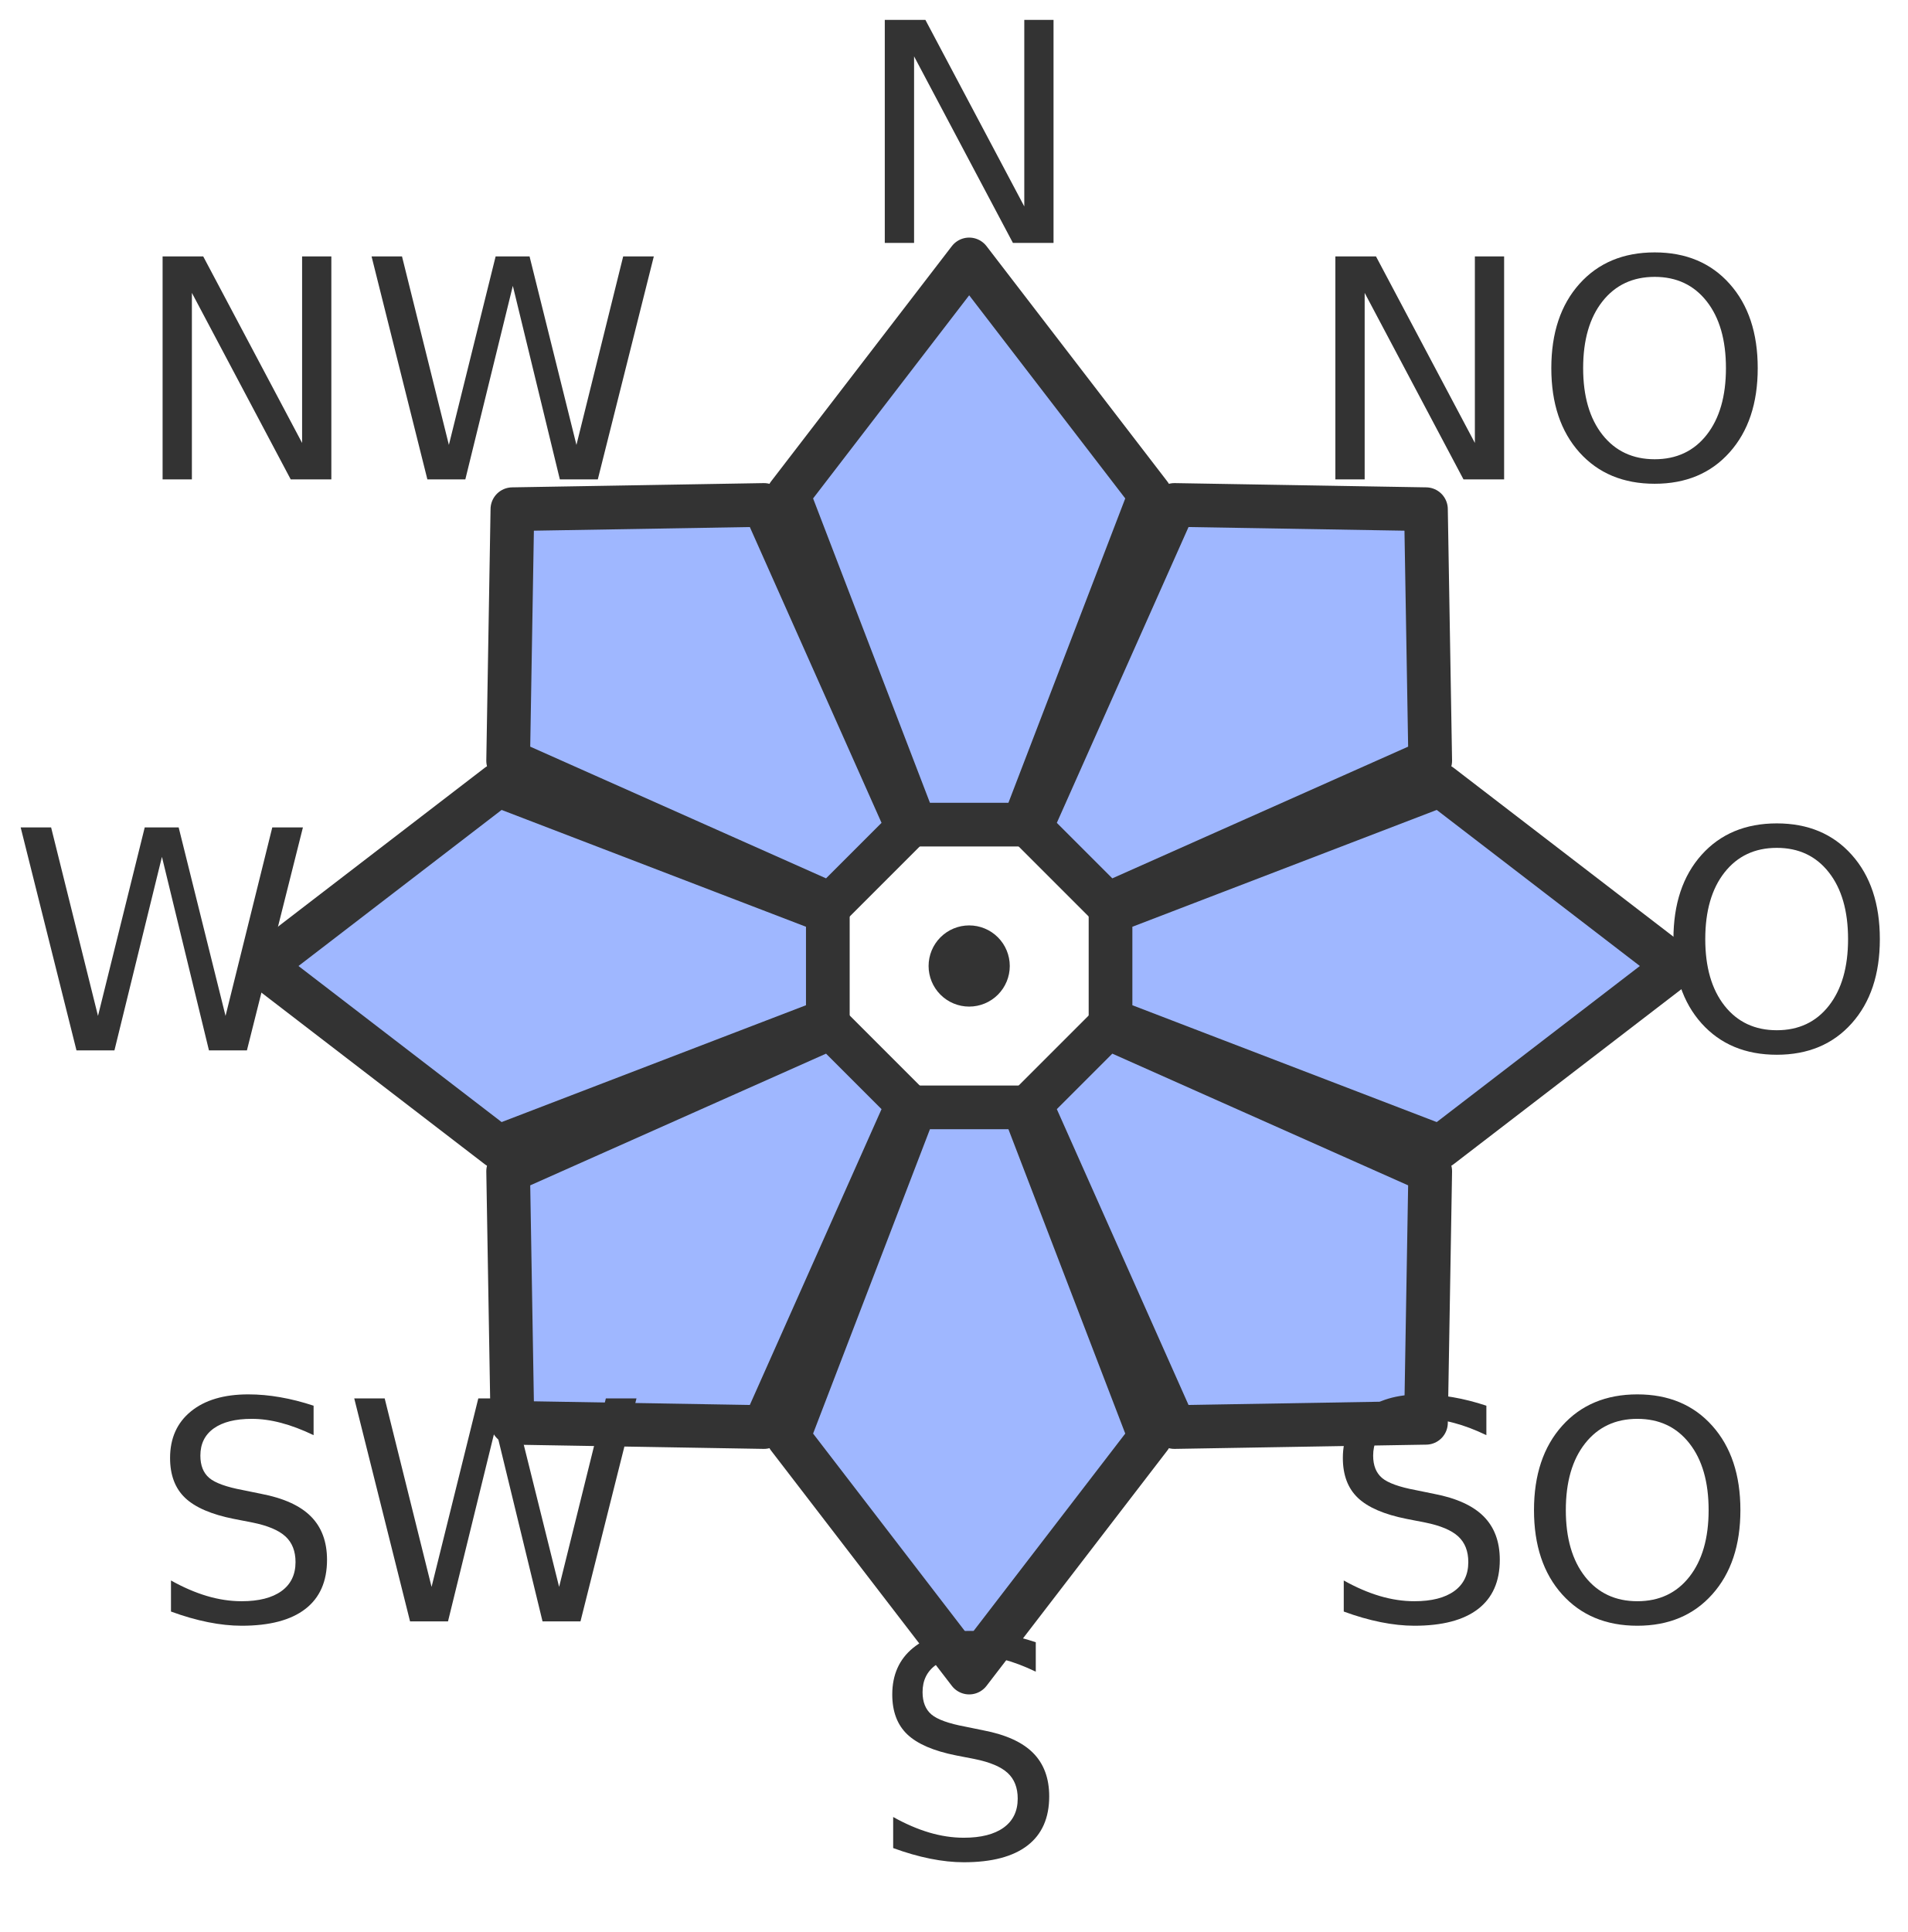
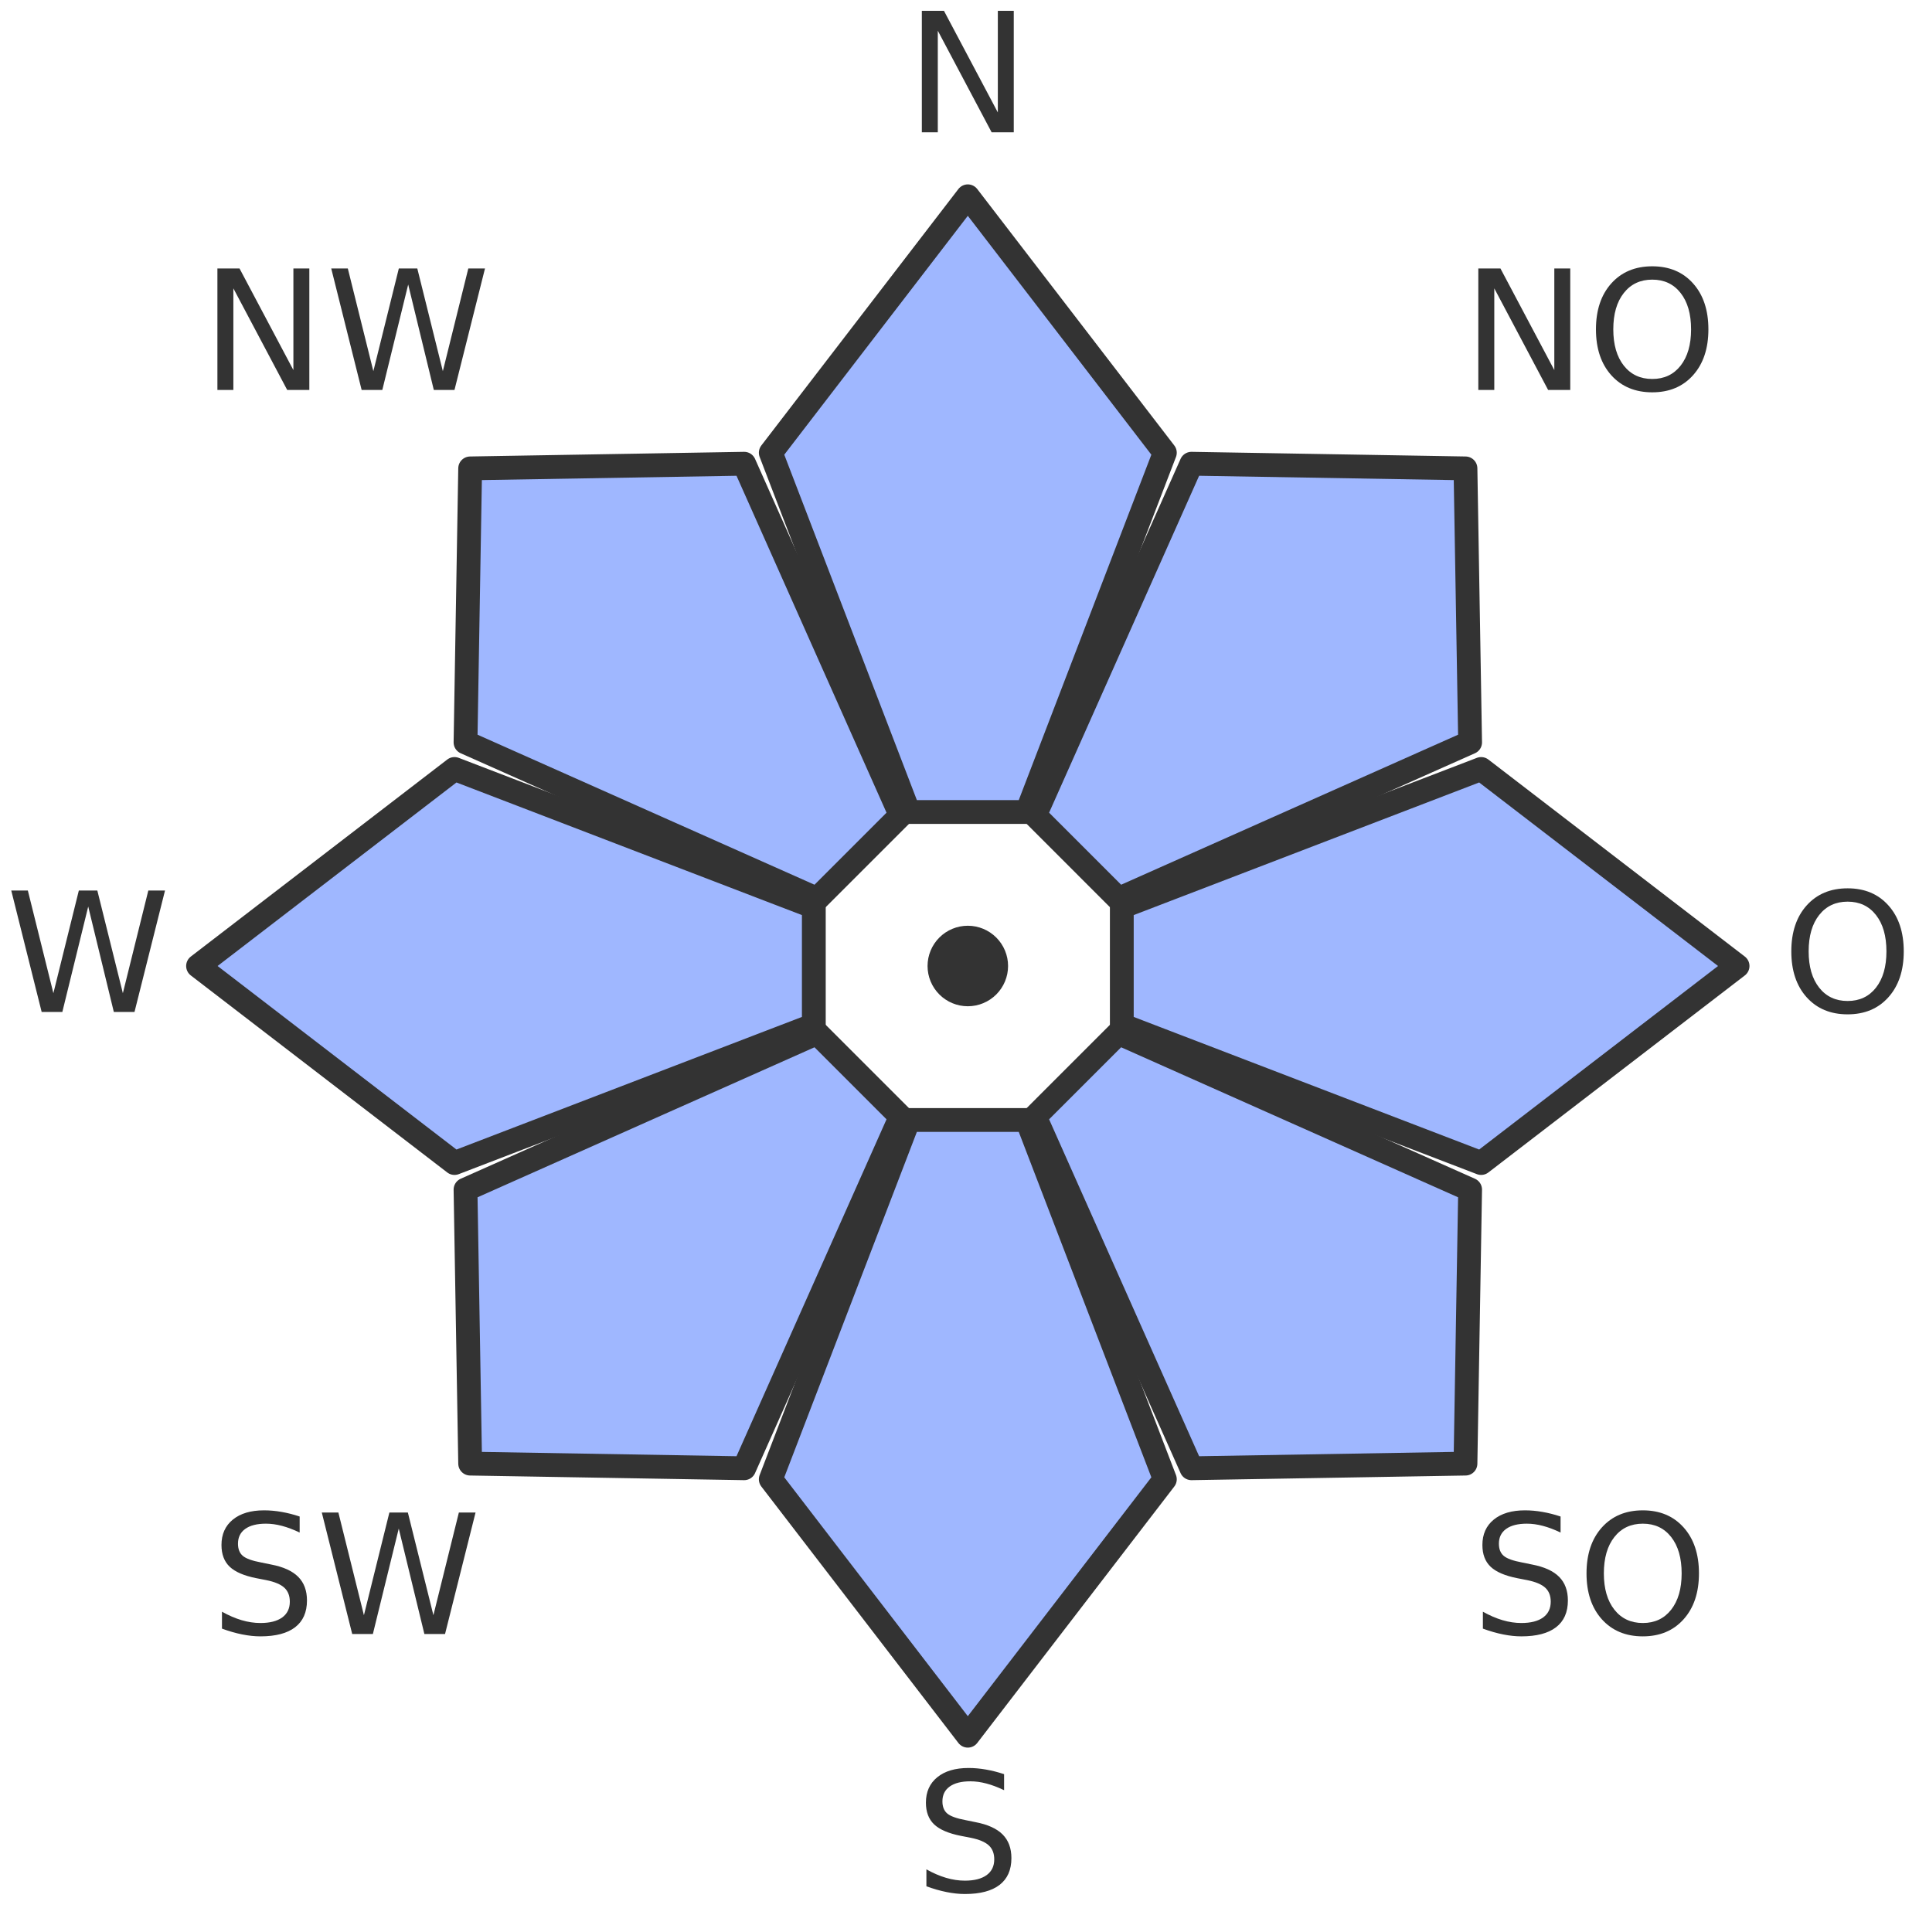
- <svg xmlns="http://www.w3.org/2000/svg" xmlns:xlink="http://www.w3.org/1999/xlink" viewBox="0 0 130.967 132.644" version="1.1">
+ <svg xmlns="http://www.w3.org/2000/svg" xmlns:xlink="http://www.w3.org/1999/xlink" viewBox="0 0 241.847 243.524" version="1.1">
  <defs>
    <style type="text/css">*{stroke-linejoin: round; stroke-linecap: butt}</style>
  </defs>
  <g id="figure_1">
    <g id="patch_1">
-       <path d="M 0 132.644  L 130.967 132.644  L 130.967 0  L 0 0  L 0 132.644  z " style="fill: none" />
+       <path d="M 0 243.524  L 241.847 243.524  L 241.847 0  L 0 0  L 0 243.524  z " style="fill: none" />
    </g>
    <g id="axes_1">
      <g id="patch_2">
-         <path d="M 70.267 56.617  L 78.959 33.973  L 66.542 17.812  L 54.124 33.973  L 62.817 56.617  z " clip-path="url(#p8d939f9a84)" style="fill: #9fb7ff; stroke: #333333; stroke-width: 3" />
+         <path d="M 129.432 102.353  L 146.817 57.065  L 121.982 24.742  L 97.147 57.065  L 114.531 102.353  z " clip-path="url(#p89d0097738)" style="fill: #9fb7ff; stroke: #333333; stroke-width: 3" />
      </g>
      <g id="patch_3">
-         <path d="M 76.038 62.094  L 98.196 52.229  L 97.903 34.96  L 80.635 34.668  L 70.77 56.826  z " clip-path="url(#p8d939f9a84)" style="fill: #9fb7ff; stroke: #333333; stroke-width: 3" />
+         <path d="M 140.974 113.306  L 185.291 93.575  L 184.705 59.039  L 150.169 58.453  L 130.438 102.769  z " clip-path="url(#p89d0097738)" style="fill: #9fb7ff; stroke: #333333; stroke-width: 3" />
      </g>
      <g id="patch_4">
-         <path d="M 76.246 70.047  L 98.89 78.739  L 115.052 66.322  L 98.89 53.905  L 76.246 62.597  z " clip-path="url(#p8d939f9a84)" style="fill: #9fb7ff; stroke: #333333; stroke-width: 3" />
+         <path d="M 141.391 129.213  L 186.679 146.597  L 219.002 121.762  L 186.679 96.927  L 141.391 114.312  z " clip-path="url(#p89d0097738)" style="fill: #9fb7ff; stroke: #333333; stroke-width: 3" />
      </g>
      <g id="patch_5">
-         <path d="M 70.77 75.818  L 80.635 97.976  L 97.903 97.684  L 98.196 80.415  L 76.038 70.55  z " clip-path="url(#p8d939f9a84)" style="fill: #9fb7ff; stroke: #333333; stroke-width: 3" />
+         <path d="M 130.438 140.755  L 150.169 185.071  L 184.705 184.485  L 185.291 149.949  L 140.974 130.218  z " clip-path="url(#p89d0097738)" style="fill: #9fb7ff; stroke: #333333; stroke-width: 3" />
      </g>
      <g id="patch_6">
-         <path d="M 62.817 76.027  L 54.124 98.671  L 66.542 114.832  L 78.959 98.671  L 70.267 76.027  z " clip-path="url(#p8d939f9a84)" style="fill: #9fb7ff; stroke: #333333; stroke-width: 3" />
+         <path d="M 114.531 141.171  L 97.147 186.459  L 121.982 218.782  L 146.817 186.459  L 129.432 141.171  z " clip-path="url(#p89d0097738)" style="fill: #9fb7ff; stroke: #333333; stroke-width: 3" />
      </g>
      <g id="patch_7">
-         <path d="M 57.046 70.55  L 34.888 80.415  L 35.18 97.684  L 52.448 97.976  L 62.314 75.818  z " clip-path="url(#p8d939f9a84)" style="fill: #9fb7ff; stroke: #333333; stroke-width: 3" />
+         <path d="M 102.989 130.218  L 58.673 149.949  L 59.259 184.485  L 93.795 185.071  L 113.526 140.755  z " clip-path="url(#p89d0097738)" style="fill: #9fb7ff; stroke: #333333; stroke-width: 3" />
      </g>
      <g id="patch_8">
-         <path d="M 56.837 62.597  L 34.193 53.905  L 18.032 66.322  L 34.193 78.739  L 56.837 70.047  z " clip-path="url(#p8d939f9a84)" style="fill: #9fb7ff; stroke: #333333; stroke-width: 3" />
+         <path d="M 102.573 114.312  L 57.285 96.927  L 24.962 121.762  L 57.285 146.597  L 102.573 129.213  z " clip-path="url(#p89d0097738)" style="fill: #9fb7ff; stroke: #333333; stroke-width: 3" />
      </g>
      <g id="patch_9">
-         <path d="M 62.314 56.826  L 52.448 34.668  L 35.18 34.96  L 34.888 52.229  L 57.046 62.094  z " clip-path="url(#p8d939f9a84)" style="fill: #9fb7ff; stroke: #333333; stroke-width: 3" />
+         <path d="M 113.526 102.769  L 93.795 58.453  L 59.259 59.039  L 58.673 93.575  L 102.989 113.306  z " clip-path="url(#p89d0097738)" style="fill: #9fb7ff; stroke: #333333; stroke-width: 3" />
      </g>
      <g id="patch_10">
-         <path d="M 66.542 68.609  C 67.148 68.609 67.73 68.368 68.159 67.939  C 68.588 67.51 68.829 66.929 68.829 66.322  C 68.829 65.716 68.588 65.134 68.159 64.705  C 67.73 64.276 67.148 64.035 66.542 64.035  C 65.935 64.035 65.354 64.276 64.925 64.705  C 64.496 65.134 64.255 65.716 64.255 66.322  C 64.255 66.929 64.496 67.51 64.925 67.939  C 65.354 68.368 65.935 68.609 66.542 68.609  z " clip-path="url(#p8d939f9a84)" style="fill: #333333; stroke: #333333; stroke-linejoin: miter" />
+         <path d="M 121.982 126.336  C 123.195 126.336 124.358 125.854 125.216 124.996  C 126.074 124.138 126.556 122.975 126.556 121.762  C 126.556 120.549 126.074 119.386 125.216 118.528  C 124.358 117.67 123.195 117.188 121.982 117.188  C 120.769 117.188 119.605 117.67 118.748 118.528  C 117.89 119.386 117.408 120.549 117.408 121.762  C 117.408 122.975 117.89 124.138 118.748 124.996  C 119.605 125.854 120.769 126.336 121.982 126.336  z " clip-path="url(#p89d0097738)" style="fill: #333333; stroke: #333333; stroke-linejoin: miter" />
      </g>
      <g id="text_1">
-         <g style="fill: #333333" transform="translate(58.68656 16.67672) scale(0.21 -0.21)">
+         <g style="fill: #333333" transform="translate(114.1266 16.67672) scale(0.21 -0.21)">
          <defs>
            <path id="DejaVuSans-4e" d="M 628 4666  L 1478 4666  L 3547 763  L 3547 4666  L 4159 4666  L 4159 0  L 3309 0  L 1241 3903  L 1241 0  L 628 0  L 628 4666  z " transform="scale(0.015625)" />
          </defs>
          <use xlink:href="#DejaVuSans-4e" />
        </g>
      </g>
      <g id="text_2">
-         <g style="fill: #333333" transform="translate(89.62309 32.91472) scale(0.21 -0.21)">
+         <g style="fill: #333333" transform="translate(184.2651 49.15272) scale(0.21 -0.21)">
          <defs>
            <path id="DejaVuSans-4f" d="M 2522 4238  Q 1834 4238 1429 3725  Q 1025 3213 1025 2328  Q 1025 1447 1429 934  Q 1834 422 2522 422  Q 3209 422 3611 934  Q 4013 1447 4013 2328  Q 4013 3213 3611 3725  Q 3209 4238 2522 4238  z M 2522 4750  Q 3503 4750 4090 4092  Q 4678 3434 4678 2328  Q 4678 1225 4090 567  Q 3503 -91 2522 -91  Q 1538 -91 948 565  Q 359 1222 359 2328  Q 359 3434 948 4092  Q 1538 4750 2522 4750  z " transform="scale(0.015625)" />
          </defs>
          <use xlink:href="#DejaVuSans-4e" />
          <use xlink:href="#DejaVuSans-4f" transform="translate(74.80469 0)" />
        </g>
      </g>
      <g id="text_3">
-         <g style="fill: #333333" transform="translate(113.7164 72.11672) scale(0.21 -0.21)">
+         <g style="fill: #333333" transform="translate(224.5964 127.5567) scale(0.21 -0.21)">
          <use xlink:href="#DejaVuSans-4f" />
        </g>
      </g>
      <g id="text_4">
-         <g style="fill: #333333" transform="translate(90.81255 111.3187) scale(0.21 -0.21)">
+         <g style="fill: #333333" transform="translate(185.4545 205.9607) scale(0.21 -0.21)">
          <defs>
            <path id="DejaVuSans-53" d="M 3425 4513  L 3425 3897  Q 3066 4069 2747 4153  Q 2428 4238 2131 4238  Q 1616 4238 1336 4038  Q 1056 3838 1056 3469  Q 1056 3159 1242 3001  Q 1428 2844 1947 2747  L 2328 2669  Q 3034 2534 3370 2195  Q 3706 1856 3706 1288  Q 3706 609 3251 259  Q 2797 -91 1919 -91  Q 1588 -91 1214 -16  Q 841 59 441 206  L 441 856  Q 825 641 1194 531  Q 1563 422 1919 422  Q 2459 422 2753 634  Q 3047 847 3047 1241  Q 3047 1584 2836 1778  Q 2625 1972 2144 2069  L 1759 2144  Q 1053 2284 737 2584  Q 422 2884 422 3419  Q 422 4038 858 4394  Q 1294 4750 2059 4750  Q 2388 4750 2728 4690  Q 3069 4631 3425 4513  z " transform="scale(0.015625)" />
          </defs>
          <use xlink:href="#DejaVuSans-53" />
          <use xlink:href="#DejaVuSans-4f" transform="translate(63.47656 0)" />
        </g>
      </g>
      <g id="text_5">
-         <g style="fill: #333333" transform="translate(59.87602 127.5567) scale(0.21 -0.21)">
+         <g style="fill: #333333" transform="translate(115.316 238.4367) scale(0.21 -0.21)">
          <use xlink:href="#DejaVuSans-53" />
        </g>
      </g>
      <g id="text_6">
-         <g style="fill: #333333" transform="translate(10.29214 111.3187) scale(0.21 -0.21)">
+         <g style="fill: #333333" transform="translate(26.53014 205.9607) scale(0.21 -0.21)">
          <defs>
            <path id="DejaVuSans-57" d="M 213 4666  L 850 4666  L 1831 722  L 2809 4666  L 3519 4666  L 4500 722  L 5478 4666  L 6119 4666  L 4947 0  L 4153 0  L 3169 4050  L 2175 0  L 1381 0  L 213 4666  z " transform="scale(0.015625)" />
          </defs>
          <use xlink:href="#DejaVuSans-53" />
          <use xlink:href="#DejaVuSans-57" transform="translate(63.47656 0)" />
        </g>
      </g>
      <g id="text_7">
-         <g style="fill: #333333" transform="translate(0.72 72.11672) scale(0.21 -0.21)">
+         <g style="fill: #333333" transform="translate(0.72 127.5567) scale(0.21 -0.21)">
          <use xlink:href="#DejaVuSans-57" />
        </g>
      </g>
      <g id="text_8">
-         <g style="fill: #333333" transform="translate(9.102688 32.91472) scale(0.21 -0.21)">
+         <g style="fill: #333333" transform="translate(25.34069 49.15272) scale(0.21 -0.21)">
          <use xlink:href="#DejaVuSans-4e" />
          <use xlink:href="#DejaVuSans-57" transform="translate(74.80469 0)" />
        </g>
      </g>
    </g>
  </g>
  <defs>
-     <clipPath id="p8d939f9a84">
-       <rect x="11.102" y="10.882" width="110.88" height="110.88" />
+     <clipPath id="p89d0097738">
+       <rect x="11.102" y="10.882" width="221.76" height="221.76" />
    </clipPath>
  </defs>
</svg>
